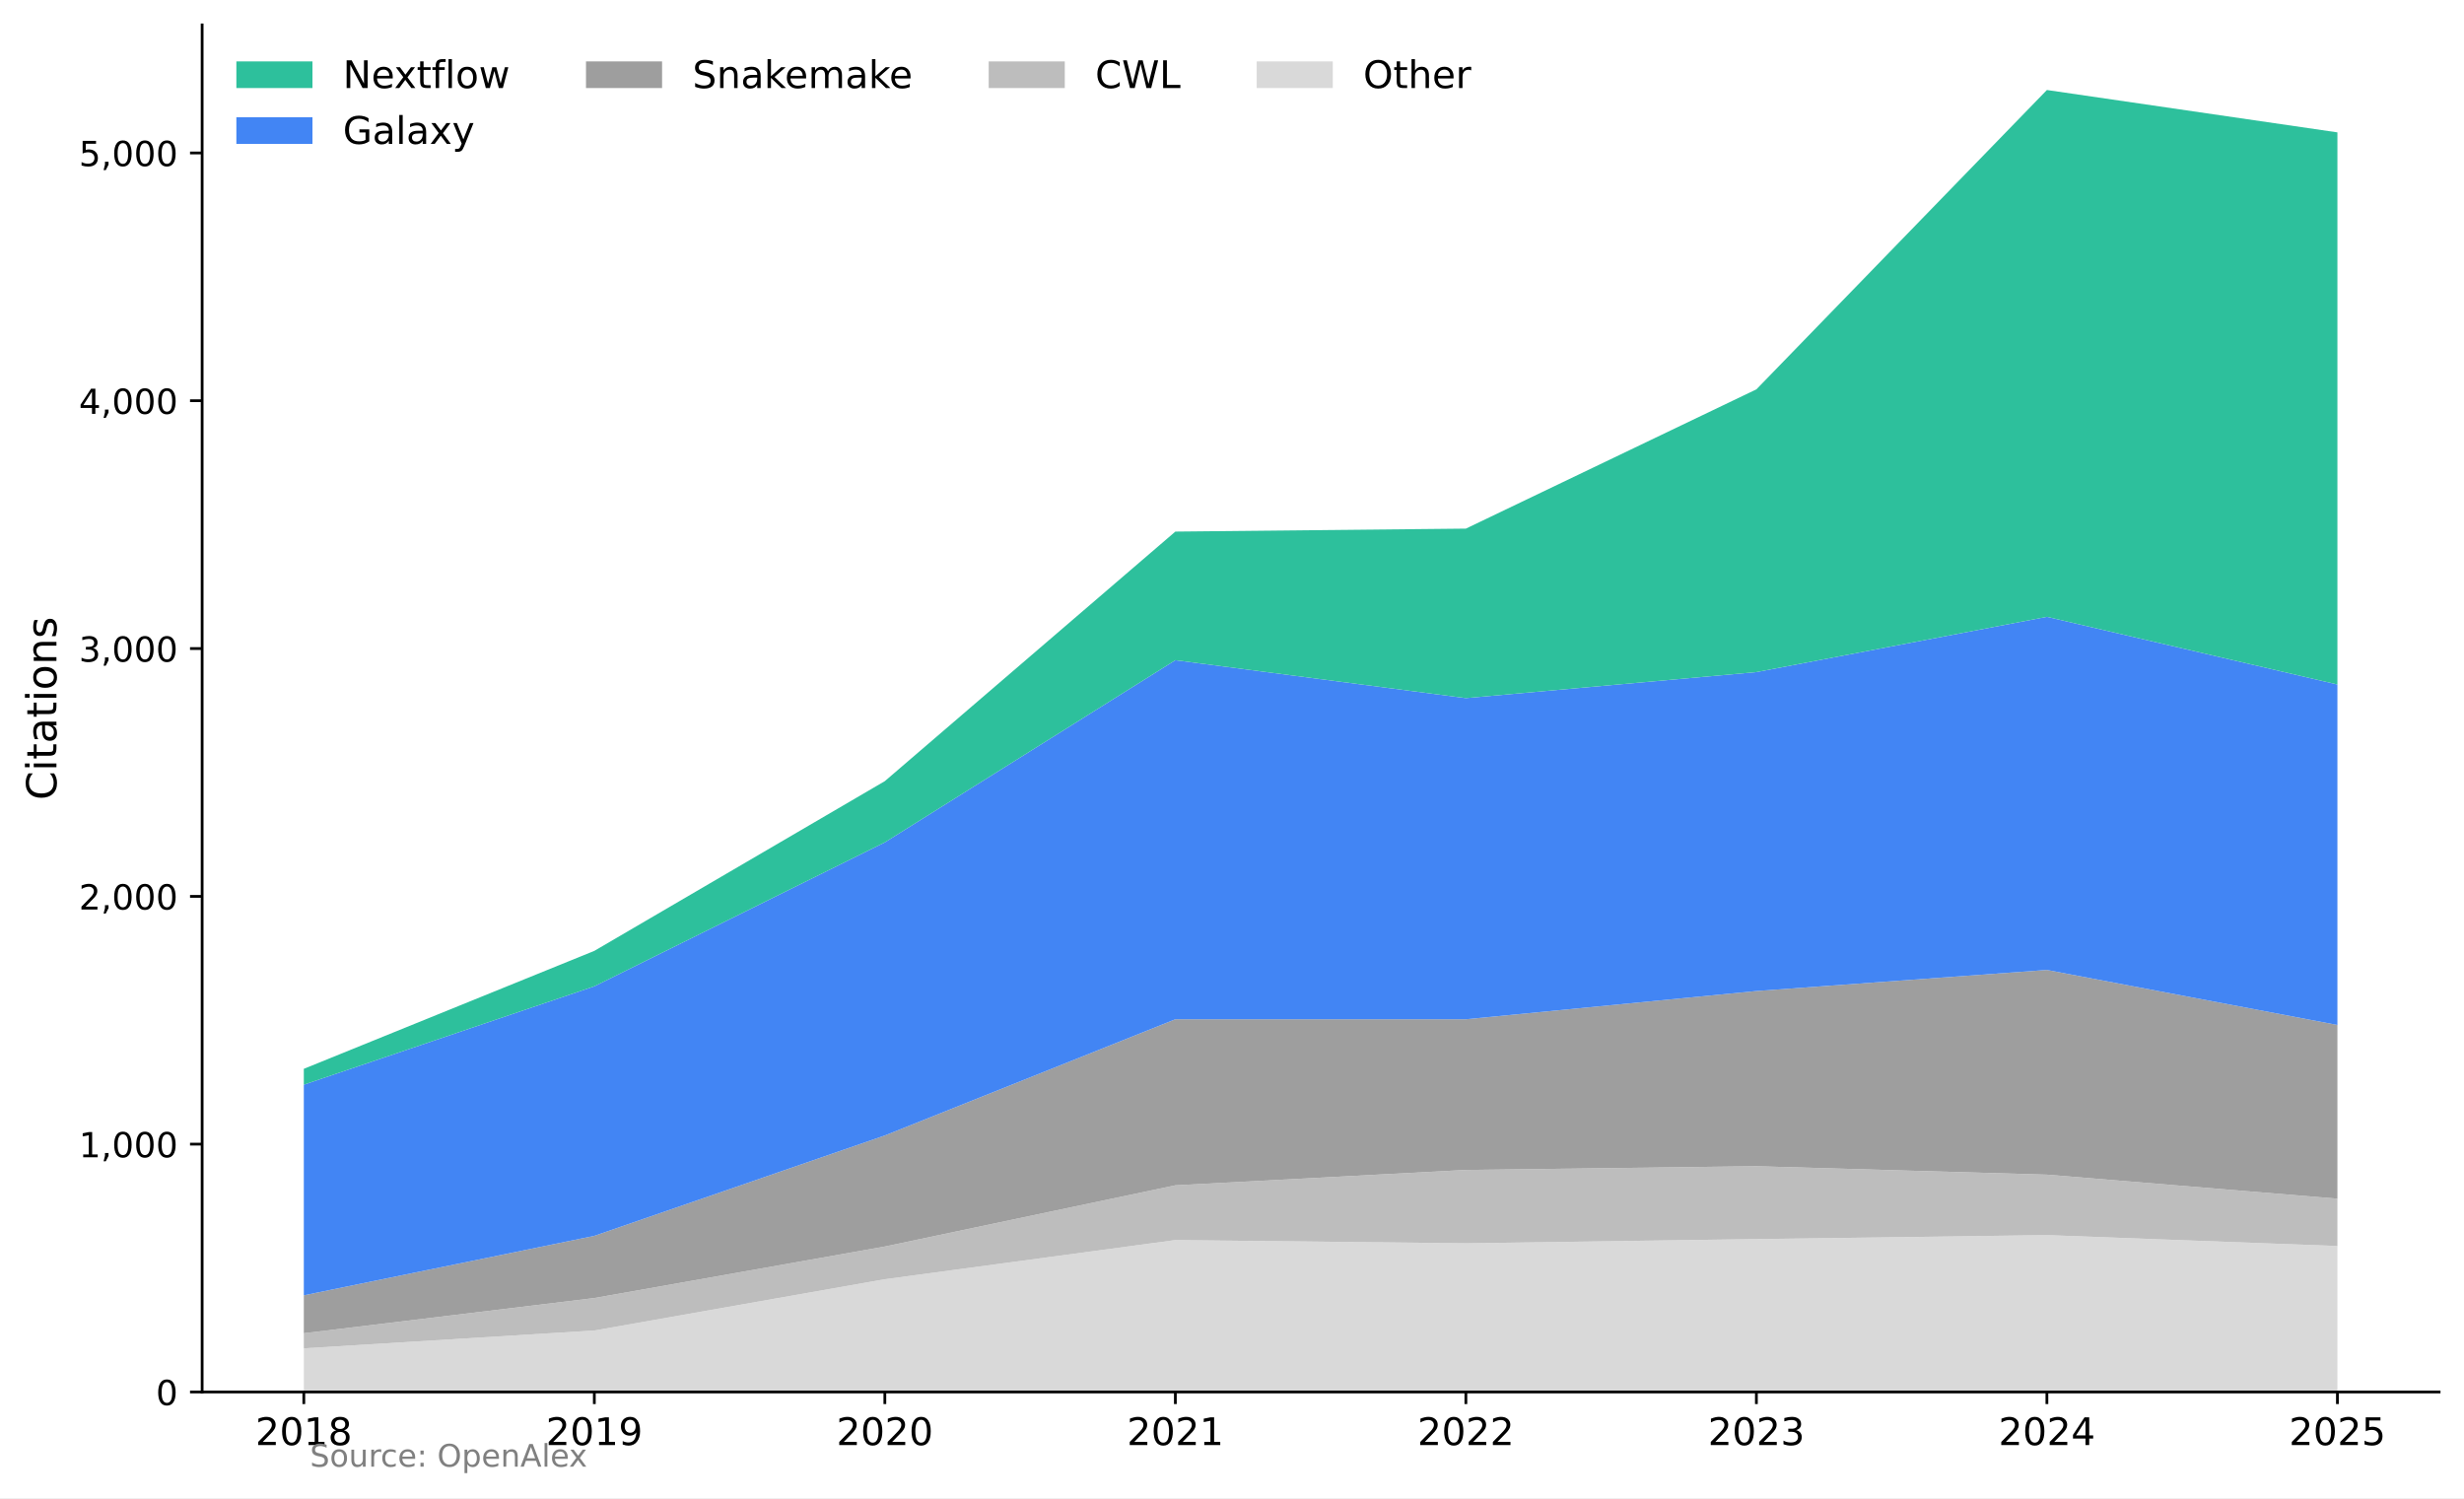
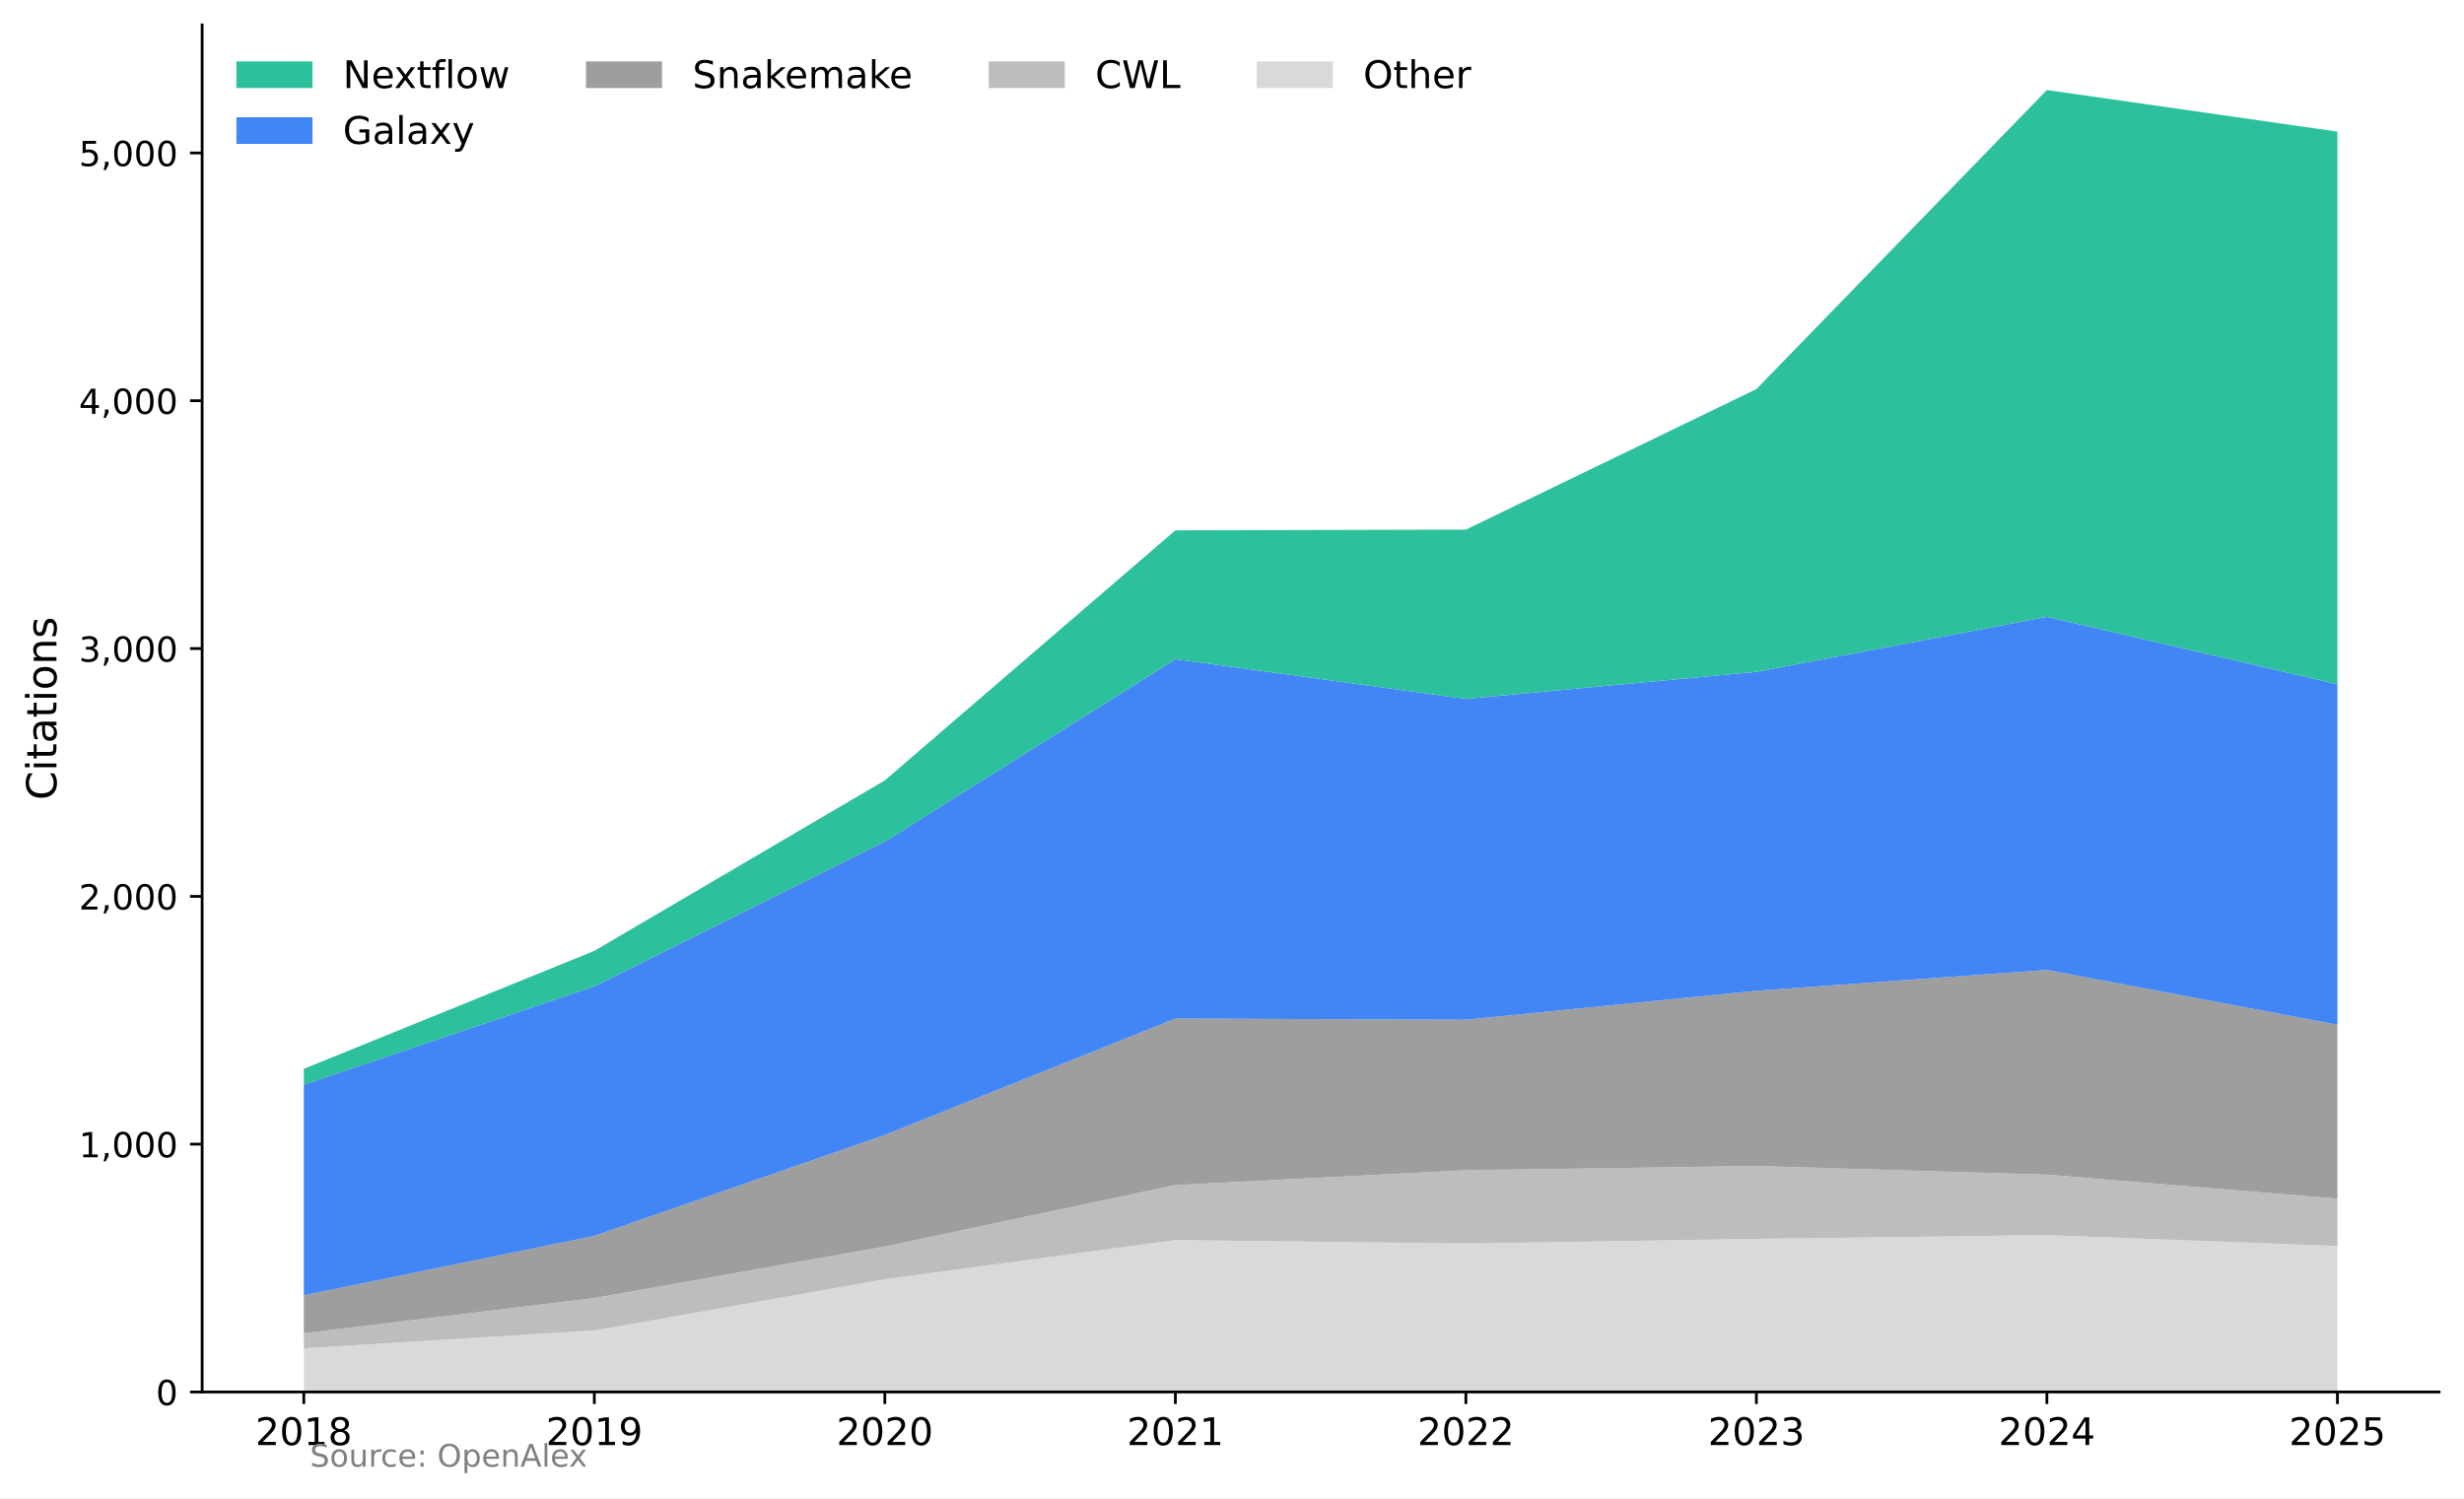
<svg xmlns="http://www.w3.org/2000/svg" xmlns:xlink="http://www.w3.org/1999/xlink" width="712.407pt" height="433.152pt" viewBox="0 0 712.407 433.152" version="1.1">
  <defs>
    <style type="text/css">*{stroke-linejoin: round; stroke-linecap: butt}</style>
  </defs>
  <g id="figure_1">
    <g id="patch_1">
      <path d="M 0 433.152  L 712.407 433.152  L 712.407 0  L 0 0  z " style="fill: #ffffff" />
    </g>
    <g id="axes_1">
      <g id="patch_2">
        <path d="M 58.442 402.48  L 705.207 402.48  L 705.207 7.2  L 58.442 7.2  z " style="fill: #ffffff" />
      </g>
      <g id="FillBetweenPolyCollection_1">
-         <path d="M 87.84 389.869  L 87.84 402.48  L 171.836 402.48  L 255.831 402.48  L 339.827 402.48  L 423.822 402.48  L 507.818 402.48  L 591.813 402.48  L 675.808 402.48  L 675.808 360.277  L 675.808 360.277  L 591.813 357.125  L 507.818 358.271  L 423.822 359.489  L 339.827 358.558  L 255.831 369.879  L 171.836 384.71  L 87.84 389.869  z " clip-path="url(#p713ed027a8)" style="fill: #d9d9d9" />
+         <path d="M 87.84 389.869  L 87.84 402.48  L 171.836 402.48  L 255.831 402.48  L 339.827 402.48  L 423.822 402.48  L 507.818 402.48  L 591.813 402.48  L 675.808 402.48  L 675.808 360.277  L 675.808 360.277  L 591.813 357.125  L 507.818 358.199  L 423.822 359.561  L 339.827 358.558  L 255.831 369.879  L 171.836 384.71  L 87.84 389.869  z " clip-path="url(#pf6cb7e1c89)" style="fill: #d9d9d9" />
      </g>
      <g id="FillBetweenPolyCollection_2">
-         <path d="M 87.84 385.499  L 87.84 389.869  L 171.836 384.71  L 255.831 369.879  L 339.827 358.558  L 423.822 359.489  L 507.818 358.271  L 591.813 357.125  L 675.808 360.277  L 675.808 346.592  L 675.808 346.592  L 591.813 339.642  L 507.818 337.205  L 423.822 338.28  L 339.827 342.723  L 255.831 360.421  L 171.836 375.324  L 87.84 385.499  z " clip-path="url(#p713ed027a8)" style="fill: #bdbdbd" />
+         <path d="M 87.84 385.499  L 87.84 389.869  L 171.836 384.71  L 255.831 369.879  L 339.827 358.558  L 423.822 359.561  L 507.818 358.199  L 591.813 357.125  L 675.808 360.277  L 675.808 346.592  L 675.808 346.592  L 591.813 339.642  L 507.818 337.134  L 423.822 338.352  L 339.827 342.651  L 255.831 360.421  L 171.836 375.324  L 87.84 385.499  z " clip-path="url(#pf6cb7e1c89)" style="fill: #bdbdbd" />
      </g>
      <g id="FillBetweenPolyCollection_3">
-         <path d="M 87.84 374.536  L 87.84 385.499  L 171.836 375.324  L 255.831 360.421  L 339.827 342.723  L 423.822 338.28  L 507.818 337.205  L 591.813 339.642  L 675.808 346.592  L 675.808 296.364  L 675.808 296.364  L 591.813 280.457  L 507.818 286.548  L 423.822 294.716  L 339.827 294.716  L 255.831 328.321  L 171.836 357.34  L 87.84 374.536  z " clip-path="url(#p713ed027a8)" style="fill: #9e9e9e" />
+         <path d="M 87.84 374.536  L 87.84 385.499  L 171.836 375.324  L 255.831 360.421  L 339.827 342.651  L 423.822 338.352  L 507.818 337.134  L 591.813 339.642  L 675.808 346.592  L 675.808 296.292  L 675.808 296.292  L 591.813 280.457  L 507.818 286.476  L 423.822 294.859  L 339.827 294.501  L 255.831 328.177  L 171.836 357.34  L 87.84 374.536  z " clip-path="url(#pf6cb7e1c89)" style="fill: #9e9e9e" />
      </g>
      <g id="FillBetweenPolyCollection_4">
-         <path d="M 87.84 313.632  L 87.84 374.536  L 171.836 357.34  L 255.831 328.321  L 339.827 294.716  L 423.822 294.716  L 507.818 286.548  L 591.813 280.457  L 675.808 296.364  L 675.808 197.915  L 675.808 197.915  L 591.813 178.354  L 507.818 194.332  L 423.822 201.856  L 339.827 190.893  L 255.831 243.557  L 171.836 285.186  L 87.84 313.632  z " clip-path="url(#p713ed027a8)" style="fill: #4285f4" />
+         <path d="M 87.84 313.632  L 87.84 374.536  L 171.836 357.34  L 255.831 328.177  L 339.827 294.501  L 423.822 294.859  L 507.818 286.476  L 591.813 280.457  L 675.808 296.292  L 675.808 197.843  L 675.808 197.843  L 591.813 178.354  L 507.818 194.261  L 423.822 202.071  L 339.827 190.606  L 255.831 243.342  L 171.836 285.186  L 87.84 313.632  z " clip-path="url(#pf6cb7e1c89)" style="fill: #4285f4" />
      </g>
      <g id="FillBetweenPolyCollection_5">
-         <path d="M 87.84 309.046  L 87.84 313.632  L 171.836 285.186  L 255.831 243.557  L 339.827 190.893  L 423.822 201.856  L 507.818 194.332  L 591.813 178.354  L 675.808 197.915  L 675.808 38.275  L 675.808 38.275  L 591.813 26.023  L 507.818 112.578  L 423.822 152.846  L 339.827 153.706  L 255.831 225.859  L 171.836 274.94  L 87.84 309.046  z " clip-path="url(#p713ed027a8)" style="fill: #2dc09c" />
+         <path d="M 87.84 309.046  L 87.84 313.632  L 171.836 285.186  L 255.831 243.342  L 339.827 190.606  L 423.822 202.071  L 507.818 194.261  L 591.813 178.354  L 675.808 197.843  L 675.808 38.06  L 675.808 38.06  L 591.813 26.023  L 507.818 112.506  L 423.822 153.133  L 339.827 153.348  L 255.831 225.644  L 171.836 274.94  L 87.84 309.046  z " clip-path="url(#pf6cb7e1c89)" style="fill: #2dc09c" />
      </g>
      <g id="matplotlib.axis_1">
        <g id="xtick_1">
          <g id="line2d_1">
            <defs>
-               <path id="m7d68b6896a" d="M 0 0  L 0 3.5  " style="stroke: #000000; stroke-width: 0.8" />
-             </defs>
-             <g>
-               <use xlink:href="#m7d68b6896a" x="87.84" y="402.48" style="stroke: #000000; stroke-width: 0.8" />
+               <path id="m7edf1e510a" d="M 0 0  L 0 3.5  " style="stroke: #000000; stroke-width: 0.8" />
+             </defs>
+             <g>
+               <use xlink:href="#m7edf1e510a" x="87.84" y="402.48" style="stroke: #000000; stroke-width: 0.8" />
            </g>
          </g>
          <g id="text_1">
            <g transform="translate(73.84278 417.8383) scale(0.11 -0.11)">
              <defs>
                <path id="DejaVuSans-32" d="M 1228 531  L 3431 531  L 3431 0  L 469 0  L 469 531  Q 828 903 1448 1529  Q 2069 2156 2228 2338  Q 2531 2678 2651 2914  Q 2772 3150 2772 3378  Q 2772 3750 2511 3984  Q 2250 4219 1831 4219  Q 1534 4219 1204 4116  Q 875 4013 500 3803  L 500 4441  Q 881 4594 1212 4672  Q 1544 4750 1819 4750  Q 2544 4750 2975 4387  Q 3406 4025 3406 3419  Q 3406 3131 3298 2873  Q 3191 2616 2906 2266  Q 2828 2175 2409 1742  Q 1991 1309 1228 531  z " transform="scale(0.015625)" />
                <path id="DejaVuSans-30" d="M 2034 4250  Q 1547 4250 1301 3770  Q 1056 3291 1056 2328  Q 1056 1369 1301 889  Q 1547 409 2034 409  Q 2525 409 2770 889  Q 3016 1369 3016 2328  Q 3016 3291 2770 3770  Q 2525 4250 2034 4250  z M 2034 4750  Q 2819 4750 3233 4129  Q 3647 3509 3647 2328  Q 3647 1150 3233 529  Q 2819 -91 2034 -91  Q 1250 -91 836 529  Q 422 1150 422 2328  Q 422 3509 836 4129  Q 1250 4750 2034 4750  z " transform="scale(0.015625)" />
                <path id="DejaVuSans-31" d="M 794 531  L 1825 531  L 1825 4091  L 703 3866  L 703 4441  L 1819 4666  L 2450 4666  L 2450 531  L 3481 531  L 3481 0  L 794 0  L 794 531  z " transform="scale(0.015625)" />
                <path id="DejaVuSans-38" d="M 2034 2216  Q 1584 2216 1326 1975  Q 1069 1734 1069 1313  Q 1069 891 1326 650  Q 1584 409 2034 409  Q 2484 409 2743 651  Q 3003 894 3003 1313  Q 3003 1734 2745 1975  Q 2488 2216 2034 2216  z M 1403 2484  Q 997 2584 770 2862  Q 544 3141 544 3541  Q 544 4100 942 4425  Q 1341 4750 2034 4750  Q 2731 4750 3128 4425  Q 3525 4100 3525 3541  Q 3525 3141 3298 2862  Q 3072 2584 2669 2484  Q 3125 2378 3379 2068  Q 3634 1759 3634 1313  Q 3634 634 3220 271  Q 2806 -91 2034 -91  Q 1263 -91 848 271  Q 434 634 434 1313  Q 434 1759 690 2068  Q 947 2378 1403 2484  z M 1172 3481  Q 1172 3119 1398 2916  Q 1625 2713 2034 2713  Q 2441 2713 2670 2916  Q 2900 3119 2900 3481  Q 2900 3844 2670 4047  Q 2441 4250 2034 4250  Q 1625 4250 1398 4047  Q 1172 3844 1172 3481  z " transform="scale(0.015625)" />
              </defs>
              <use xlink:href="#DejaVuSans-32" />
              <use xlink:href="#DejaVuSans-30" transform="translate(63.62305 0)" />
              <use xlink:href="#DejaVuSans-31" transform="translate(127.2461 0)" />
              <use xlink:href="#DejaVuSans-38" transform="translate(190.8691 0)" />
            </g>
          </g>
        </g>
        <g id="xtick_2">
          <g id="line2d_2">
            <g>
-               <use xlink:href="#m7d68b6896a" x="171.836" y="402.48" style="stroke: #000000; stroke-width: 0.8" />
+               <use xlink:href="#m7edf1e510a" x="171.836" y="402.48" style="stroke: #000000; stroke-width: 0.8" />
            </g>
          </g>
          <g id="text_2">
            <g transform="translate(157.8382 417.8383) scale(0.11 -0.11)">
              <defs>
                <path id="DejaVuSans-39" d="M 703 97  L 703 672  Q 941 559 1184 500  Q 1428 441 1663 441  Q 2288 441 2617 861  Q 2947 1281 2994 2138  Q 2813 1869 2534 1725  Q 2256 1581 1919 1581  Q 1219 1581 811 2004  Q 403 2428 403 3163  Q 403 3881 828 4315  Q 1253 4750 1959 4750  Q 2769 4750 3195 4129  Q 3622 3509 3622 2328  Q 3622 1225 3098 567  Q 2575 -91 1691 -91  Q 1453 -91 1209 -44  Q 966 3 703 97  z M 1959 2075  Q 2384 2075 2632 2365  Q 2881 2656 2881 3163  Q 2881 3666 2632 3958  Q 2384 4250 1959 4250  Q 1534 4250 1286 3958  Q 1038 3666 1038 3163  Q 1038 2656 1286 2365  Q 1534 2075 1959 2075  z " transform="scale(0.015625)" />
              </defs>
              <use xlink:href="#DejaVuSans-32" />
              <use xlink:href="#DejaVuSans-30" transform="translate(63.62305 0)" />
              <use xlink:href="#DejaVuSans-31" transform="translate(127.2461 0)" />
              <use xlink:href="#DejaVuSans-39" transform="translate(190.8691 0)" />
            </g>
          </g>
        </g>
        <g id="xtick_3">
          <g id="line2d_3">
            <g>
-               <use xlink:href="#m7d68b6896a" x="255.831" y="402.48" style="stroke: #000000; stroke-width: 0.8" />
+               <use xlink:href="#m7edf1e510a" x="255.831" y="402.48" style="stroke: #000000; stroke-width: 0.8" />
            </g>
          </g>
          <g id="text_3">
            <g transform="translate(241.8337 417.8383) scale(0.11 -0.11)">
              <use xlink:href="#DejaVuSans-32" />
              <use xlink:href="#DejaVuSans-30" transform="translate(63.62305 0)" />
              <use xlink:href="#DejaVuSans-32" transform="translate(127.2461 0)" />
              <use xlink:href="#DejaVuSans-30" transform="translate(190.8691 0)" />
            </g>
          </g>
        </g>
        <g id="xtick_4">
          <g id="line2d_4">
            <g>
-               <use xlink:href="#m7d68b6896a" x="339.827" y="402.48" style="stroke: #000000; stroke-width: 0.8" />
+               <use xlink:href="#m7edf1e510a" x="339.827" y="402.48" style="stroke: #000000; stroke-width: 0.8" />
            </g>
          </g>
          <g id="text_4">
            <g transform="translate(325.8291 417.8383) scale(0.11 -0.11)">
              <use xlink:href="#DejaVuSans-32" />
              <use xlink:href="#DejaVuSans-30" transform="translate(63.62305 0)" />
              <use xlink:href="#DejaVuSans-32" transform="translate(127.2461 0)" />
              <use xlink:href="#DejaVuSans-31" transform="translate(190.8691 0)" />
            </g>
          </g>
        </g>
        <g id="xtick_5">
          <g id="line2d_5">
            <g>
-               <use xlink:href="#m7d68b6896a" x="423.822" y="402.48" style="stroke: #000000; stroke-width: 0.8" />
+               <use xlink:href="#m7edf1e510a" x="423.822" y="402.48" style="stroke: #000000; stroke-width: 0.8" />
            </g>
          </g>
          <g id="text_5">
            <g transform="translate(409.8246 417.8383) scale(0.11 -0.11)">
              <use xlink:href="#DejaVuSans-32" />
              <use xlink:href="#DejaVuSans-30" transform="translate(63.62305 0)" />
              <use xlink:href="#DejaVuSans-32" transform="translate(127.2461 0)" />
              <use xlink:href="#DejaVuSans-32" transform="translate(190.8691 0)" />
            </g>
          </g>
        </g>
        <g id="xtick_6">
          <g id="line2d_6">
            <g>
-               <use xlink:href="#m7d68b6896a" x="507.818" y="402.48" style="stroke: #000000; stroke-width: 0.8" />
+               <use xlink:href="#m7edf1e510a" x="507.818" y="402.48" style="stroke: #000000; stroke-width: 0.8" />
            </g>
          </g>
          <g id="text_6">
            <g transform="translate(493.8201 417.8383) scale(0.11 -0.11)">
              <defs>
                <path id="DejaVuSans-33" d="M 2597 2516  Q 3050 2419 3304 2112  Q 3559 1806 3559 1356  Q 3559 666 3084 287  Q 2609 -91 1734 -91  Q 1441 -91 1130 -33  Q 819 25 488 141  L 488 750  Q 750 597 1062 519  Q 1375 441 1716 441  Q 2309 441 2620 675  Q 2931 909 2931 1356  Q 2931 1769 2642 2001  Q 2353 2234 1838 2234  L 1294 2234  L 1294 2753  L 1863 2753  Q 2328 2753 2575 2939  Q 2822 3125 2822 3475  Q 2822 3834 2567 4026  Q 2313 4219 1838 4219  Q 1578 4219 1281 4162  Q 984 4106 628 3988  L 628 4550  Q 988 4650 1302 4700  Q 1616 4750 1894 4750  Q 2613 4750 3031 4423  Q 3450 4097 3450 3541  Q 3450 3153 3228 2886  Q 3006 2619 2597 2516  z " transform="scale(0.015625)" />
              </defs>
              <use xlink:href="#DejaVuSans-32" />
              <use xlink:href="#DejaVuSans-30" transform="translate(63.62305 0)" />
              <use xlink:href="#DejaVuSans-32" transform="translate(127.2461 0)" />
              <use xlink:href="#DejaVuSans-33" transform="translate(190.8691 0)" />
            </g>
          </g>
        </g>
        <g id="xtick_7">
          <g id="line2d_7">
            <g>
-               <use xlink:href="#m7d68b6896a" x="591.813" y="402.48" style="stroke: #000000; stroke-width: 0.8" />
+               <use xlink:href="#m7edf1e510a" x="591.813" y="402.48" style="stroke: #000000; stroke-width: 0.8" />
            </g>
          </g>
          <g id="text_7">
            <g transform="translate(577.8155 417.8383) scale(0.11 -0.11)">
              <defs>
                <path id="DejaVuSans-34" d="M 2419 4116  L 825 1625  L 2419 1625  L 2419 4116  z M 2253 4666  L 3047 4666  L 3047 1625  L 3713 1625  L 3713 1100  L 3047 1100  L 3047 0  L 2419 0  L 2419 1100  L 313 1100  L 313 1709  L 2253 4666  z " transform="scale(0.015625)" />
              </defs>
              <use xlink:href="#DejaVuSans-32" />
              <use xlink:href="#DejaVuSans-30" transform="translate(63.62305 0)" />
              <use xlink:href="#DejaVuSans-32" transform="translate(127.2461 0)" />
              <use xlink:href="#DejaVuSans-34" transform="translate(190.8691 0)" />
            </g>
          </g>
        </g>
        <g id="xtick_8">
          <g id="line2d_8">
            <g>
-               <use xlink:href="#m7d68b6896a" x="675.808" y="402.48" style="stroke: #000000; stroke-width: 0.8" />
+               <use xlink:href="#m7edf1e510a" x="675.808" y="402.48" style="stroke: #000000; stroke-width: 0.8" />
            </g>
          </g>
          <g id="text_8">
            <g transform="translate(661.811 417.8383) scale(0.11 -0.11)">
              <defs>
                <path id="DejaVuSans-35" d="M 691 4666  L 3169 4666  L 3169 4134  L 1269 4134  L 1269 2991  Q 1406 3038 1543 3061  Q 1681 3084 1819 3084  Q 2600 3084 3056 2656  Q 3513 2228 3513 1497  Q 3513 744 3044 326  Q 2575 -91 1722 -91  Q 1428 -91 1123 -41  Q 819 9 494 109  L 494 744  Q 775 591 1075 516  Q 1375 441 1709 441  Q 2250 441 2565 725  Q 2881 1009 2881 1497  Q 2881 1984 2565 2268  Q 2250 2553 1709 2553  Q 1456 2553 1204 2497  Q 953 2441 691 2322  L 691 4666  z " transform="scale(0.015625)" />
              </defs>
              <use xlink:href="#DejaVuSans-32" />
              <use xlink:href="#DejaVuSans-30" transform="translate(63.62305 0)" />
              <use xlink:href="#DejaVuSans-32" transform="translate(127.2461 0)" />
              <use xlink:href="#DejaVuSans-35" transform="translate(190.8691 0)" />
            </g>
          </g>
        </g>
      </g>
      <g id="matplotlib.axis_2">
        <g id="ytick_1">
          <g id="line2d_9">
            <defs>
-               <path id="mc9bb5c28e0" d="M 0 0  L -3.5 0  " style="stroke: #000000; stroke-width: 0.8" />
-             </defs>
-             <g>
-               <use xlink:href="#mc9bb5c28e0" x="58.442" y="402.48" style="stroke: #000000; stroke-width: 0.8" />
+               <path id="mb5a56bf0f0" d="M 0 0  L -3.5 0  " style="stroke: #000000; stroke-width: 0.8" />
+             </defs>
+             <g>
+               <use xlink:href="#mb5a56bf0f0" x="58.442" y="402.48" style="stroke: #000000; stroke-width: 0.8" />
            </g>
          </g>
          <g id="text_9">
            <g transform="translate(45.07937 406.2792) scale(0.1 -0.1)">
              <use xlink:href="#DejaVuSans-30" />
            </g>
          </g>
        </g>
        <g id="ytick_2">
          <g id="line2d_10">
            <g>
-               <use xlink:href="#mc9bb5c28e0" x="58.442" y="330.828" style="stroke: #000000; stroke-width: 0.8" />
+               <use xlink:href="#mb5a56bf0f0" x="58.442" y="330.828" style="stroke: #000000; stroke-width: 0.8" />
            </g>
          </g>
          <g id="text_10">
            <g transform="translate(22.81375 334.6277) scale(0.1 -0.1)">
              <defs>
                <path id="DejaVuSans-2c" d="M 750 794  L 1409 794  L 1409 256  L 897 -744  L 494 -744  L 750 256  L 750 794  z " transform="scale(0.015625)" />
              </defs>
              <use xlink:href="#DejaVuSans-31" />
              <use xlink:href="#DejaVuSans-2c" transform="translate(63.62305 0)" />
              <use xlink:href="#DejaVuSans-30" transform="translate(95.41016 0)" />
              <use xlink:href="#DejaVuSans-30" transform="translate(159.0332 0)" />
              <use xlink:href="#DejaVuSans-30" transform="translate(222.6562 0)" />
            </g>
          </g>
        </g>
        <g id="ytick_3">
          <g id="line2d_11">
            <g>
-               <use xlink:href="#mc9bb5c28e0" x="58.442" y="259.177" style="stroke: #000000; stroke-width: 0.8" />
+               <use xlink:href="#mb5a56bf0f0" x="58.442" y="259.177" style="stroke: #000000; stroke-width: 0.8" />
            </g>
          </g>
          <g id="text_11">
            <g transform="translate(22.81375 262.9762) scale(0.1 -0.1)">
              <use xlink:href="#DejaVuSans-32" />
              <use xlink:href="#DejaVuSans-2c" transform="translate(63.62305 0)" />
              <use xlink:href="#DejaVuSans-30" transform="translate(95.41016 0)" />
              <use xlink:href="#DejaVuSans-30" transform="translate(159.0332 0)" />
              <use xlink:href="#DejaVuSans-30" transform="translate(222.6562 0)" />
            </g>
          </g>
        </g>
        <g id="ytick_4">
          <g id="line2d_12">
            <g>
-               <use xlink:href="#mc9bb5c28e0" x="58.442" y="187.525" style="stroke: #000000; stroke-width: 0.8" />
+               <use xlink:href="#mb5a56bf0f0" x="58.442" y="187.525" style="stroke: #000000; stroke-width: 0.8" />
            </g>
          </g>
          <g id="text_12">
            <g transform="translate(22.81375 191.3246) scale(0.1 -0.1)">
              <use xlink:href="#DejaVuSans-33" />
              <use xlink:href="#DejaVuSans-2c" transform="translate(63.62305 0)" />
              <use xlink:href="#DejaVuSans-30" transform="translate(95.41016 0)" />
              <use xlink:href="#DejaVuSans-30" transform="translate(159.0332 0)" />
              <use xlink:href="#DejaVuSans-30" transform="translate(222.6562 0)" />
            </g>
          </g>
        </g>
        <g id="ytick_5">
          <g id="line2d_13">
            <g>
-               <use xlink:href="#mc9bb5c28e0" x="58.442" y="115.874" style="stroke: #000000; stroke-width: 0.8" />
+               <use xlink:href="#mb5a56bf0f0" x="58.442" y="115.874" style="stroke: #000000; stroke-width: 0.8" />
            </g>
          </g>
          <g id="text_13">
            <g transform="translate(22.81375 119.6731) scale(0.1 -0.1)">
              <use xlink:href="#DejaVuSans-34" />
              <use xlink:href="#DejaVuSans-2c" transform="translate(63.62305 0)" />
              <use xlink:href="#DejaVuSans-30" transform="translate(95.41016 0)" />
              <use xlink:href="#DejaVuSans-30" transform="translate(159.0332 0)" />
              <use xlink:href="#DejaVuSans-30" transform="translate(222.6562 0)" />
            </g>
          </g>
        </g>
        <g id="ytick_6">
          <g id="line2d_14">
            <g>
-               <use xlink:href="#mc9bb5c28e0" x="58.442" y="44.222" style="stroke: #000000; stroke-width: 0.8" />
+               <use xlink:href="#mb5a56bf0f0" x="58.442" y="44.222" style="stroke: #000000; stroke-width: 0.8" />
            </g>
          </g>
          <g id="text_14">
            <g transform="translate(22.81375 48.02157) scale(0.1 -0.1)">
              <use xlink:href="#DejaVuSans-35" />
              <use xlink:href="#DejaVuSans-2c" transform="translate(63.62305 0)" />
              <use xlink:href="#DejaVuSans-30" transform="translate(95.41016 0)" />
              <use xlink:href="#DejaVuSans-30" transform="translate(159.0332 0)" />
              <use xlink:href="#DejaVuSans-30" transform="translate(222.6562 0)" />
            </g>
          </g>
        </g>
        <g id="text_15">
          <g transform="translate(16.31812 231.3441) rotate(-90) scale(0.12 -0.12)">
            <defs>
              <path id="DejaVuSans-43" d="M 4122 4306  L 4122 3641  Q 3803 3938 3442 4084  Q 3081 4231 2675 4231  Q 1875 4231 1450 3742  Q 1025 3253 1025 2328  Q 1025 1406 1450 917  Q 1875 428 2675 428  Q 3081 428 3442 575  Q 3803 722 4122 1019  L 4122 359  Q 3791 134 3420 21  Q 3050 -91 2638 -91  Q 1578 -91 968 557  Q 359 1206 359 2328  Q 359 3453 968 4101  Q 1578 4750 2638 4750  Q 3056 4750 3426 4639  Q 3797 4528 4122 4306  z " transform="scale(0.015625)" />
              <path id="DejaVuSans-69" d="M 603 3500  L 1178 3500  L 1178 0  L 603 0  L 603 3500  z M 603 4863  L 1178 4863  L 1178 4134  L 603 4134  L 603 4863  z " transform="scale(0.015625)" />
              <path id="DejaVuSans-74" d="M 1172 4494  L 1172 3500  L 2356 3500  L 2356 3053  L 1172 3053  L 1172 1153  Q 1172 725 1289 603  Q 1406 481 1766 481  L 2356 481  L 2356 0  L 1766 0  Q 1100 0 847 248  Q 594 497 594 1153  L 594 3053  L 172 3053  L 172 3500  L 594 3500  L 594 4494  L 1172 4494  z " transform="scale(0.015625)" />
              <path id="DejaVuSans-61" d="M 2194 1759  Q 1497 1759 1228 1600  Q 959 1441 959 1056  Q 959 750 1161 570  Q 1363 391 1709 391  Q 2188 391 2477 730  Q 2766 1069 2766 1631  L 2766 1759  L 2194 1759  z M 3341 1997  L 3341 0  L 2766 0  L 2766 531  Q 2569 213 2275 61  Q 1981 -91 1556 -91  Q 1019 -91 701 211  Q 384 513 384 1019  Q 384 1609 779 1909  Q 1175 2209 1959 2209  L 2766 2209  L 2766 2266  Q 2766 2663 2505 2880  Q 2244 3097 1772 3097  Q 1472 3097 1187 3025  Q 903 2953 641 2809  L 641 3341  Q 956 3463 1253 3523  Q 1550 3584 1831 3584  Q 2591 3584 2966 3190  Q 3341 2797 3341 1997  z " transform="scale(0.015625)" />
              <path id="DejaVuSans-6f" d="M 1959 3097  Q 1497 3097 1228 2736  Q 959 2375 959 1747  Q 959 1119 1226 758  Q 1494 397 1959 397  Q 2419 397 2687 759  Q 2956 1122 2956 1747  Q 2956 2369 2687 2733  Q 2419 3097 1959 3097  z M 1959 3584  Q 2709 3584 3137 3096  Q 3566 2609 3566 1747  Q 3566 888 3137 398  Q 2709 -91 1959 -91  Q 1206 -91 779 398  Q 353 888 353 1747  Q 353 2609 779 3096  Q 1206 3584 1959 3584  z " transform="scale(0.015625)" />
              <path id="DejaVuSans-6e" d="M 3513 2113  L 3513 0  L 2938 0  L 2938 2094  Q 2938 2591 2744 2837  Q 2550 3084 2163 3084  Q 1697 3084 1428 2787  Q 1159 2491 1159 1978  L 1159 0  L 581 0  L 581 3500  L 1159 3500  L 1159 2956  Q 1366 3272 1645 3428  Q 1925 3584 2291 3584  Q 2894 3584 3203 3211  Q 3513 2838 3513 2113  z " transform="scale(0.015625)" />
              <path id="DejaVuSans-73" d="M 2834 3397  L 2834 2853  Q 2591 2978 2328 3040  Q 2066 3103 1784 3103  Q 1356 3103 1142 2972  Q 928 2841 928 2578  Q 928 2378 1081 2264  Q 1234 2150 1697 2047  L 1894 2003  Q 2506 1872 2764 1633  Q 3022 1394 3022 966  Q 3022 478 2636 193  Q 2250 -91 1575 -91  Q 1294 -91 989 -36  Q 684 19 347 128  L 347 722  Q 666 556 975 473  Q 1284 391 1588 391  Q 1994 391 2212 530  Q 2431 669 2431 922  Q 2431 1156 2273 1281  Q 2116 1406 1581 1522  L 1381 1569  Q 847 1681 609 1914  Q 372 2147 372 2553  Q 372 3047 722 3315  Q 1072 3584 1716 3584  Q 2034 3584 2315 3537  Q 2597 3491 2834 3397  z " transform="scale(0.015625)" />
            </defs>
            <use xlink:href="#DejaVuSans-43" />
            <use xlink:href="#DejaVuSans-69" transform="translate(69.82422 0)" />
            <use xlink:href="#DejaVuSans-74" transform="translate(97.60742 0)" />
            <use xlink:href="#DejaVuSans-61" transform="translate(136.8164 0)" />
            <use xlink:href="#DejaVuSans-74" transform="translate(198.0957 0)" />
            <use xlink:href="#DejaVuSans-69" transform="translate(237.3047 0)" />
            <use xlink:href="#DejaVuSans-6f" transform="translate(265.0879 0)" />
            <use xlink:href="#DejaVuSans-6e" transform="translate(326.2695 0)" />
            <use xlink:href="#DejaVuSans-73" transform="translate(389.6484 0)" />
          </g>
        </g>
      </g>
      <g id="patch_3">
        <path d="M 58.442 402.48  L 58.442 7.2  " style="fill: none; stroke: #000000; stroke-width: 0.8; stroke-linejoin: miter; stroke-linecap: square" />
      </g>
      <g id="patch_4">
        <path d="M 58.442 402.48  L 705.207 402.48  " style="fill: none; stroke: #000000; stroke-width: 0.8; stroke-linejoin: miter; stroke-linecap: square" />
      </g>
      <g id="legend_1">
        <g id="patch_5">
          <path d="M 68.342 25.458  L 90.342 25.458  L 90.342 17.758  L 68.342 17.758  z " style="fill: #2dc09c" />
        </g>
        <g id="text_16">
          <g transform="translate(99.14187 25.45828) scale(0.11 -0.11)">
            <defs>
              <path id="DejaVuSans-4e" d="M 628 4666  L 1478 4666  L 3547 763  L 3547 4666  L 4159 4666  L 4159 0  L 3309 0  L 1241 3903  L 1241 0  L 628 0  L 628 4666  z " transform="scale(0.015625)" />
              <path id="DejaVuSans-65" d="M 3597 1894  L 3597 1613  L 953 1613  Q 991 1019 1311 708  Q 1631 397 2203 397  Q 2534 397 2845 478  Q 3156 559 3463 722  L 3463 178  Q 3153 47 2828 -22  Q 2503 -91 2169 -91  Q 1331 -91 842 396  Q 353 884 353 1716  Q 353 2575 817 3079  Q 1281 3584 2069 3584  Q 2775 3584 3186 3129  Q 3597 2675 3597 1894  z M 3022 2063  Q 3016 2534 2758 2815  Q 2500 3097 2075 3097  Q 1594 3097 1305 2825  Q 1016 2553 972 2059  L 3022 2063  z " transform="scale(0.015625)" />
              <path id="DejaVuSans-78" d="M 3513 3500  L 2247 1797  L 3578 0  L 2900 0  L 1881 1375  L 863 0  L 184 0  L 1544 1831  L 300 3500  L 978 3500  L 1906 2253  L 2834 3500  L 3513 3500  z " transform="scale(0.015625)" />
              <path id="DejaVuSans-66" d="M 2375 4863  L 2375 4384  L 1825 4384  Q 1516 4384 1395 4259  Q 1275 4134 1275 3809  L 1275 3500  L 2222 3500  L 2222 3053  L 1275 3053  L 1275 0  L 697 0  L 697 3053  L 147 3053  L 147 3500  L 697 3500  L 697 3744  Q 697 4328 969 4595  Q 1241 4863 1831 4863  L 2375 4863  z " transform="scale(0.015625)" />
              <path id="DejaVuSans-6c" d="M 603 4863  L 1178 4863  L 1178 0  L 603 0  L 603 4863  z " transform="scale(0.015625)" />
              <path id="DejaVuSans-77" d="M 269 3500  L 844 3500  L 1563 769  L 2278 3500  L 2956 3500  L 3675 769  L 4391 3500  L 4966 3500  L 4050 0  L 3372 0  L 2619 2869  L 1863 0  L 1184 0  L 269 3500  z " transform="scale(0.015625)" />
            </defs>
            <use xlink:href="#DejaVuSans-4e" />
            <use xlink:href="#DejaVuSans-65" transform="translate(74.80469 0)" />
            <use xlink:href="#DejaVuSans-78" transform="translate(134.5781 0)" />
            <use xlink:href="#DejaVuSans-74" transform="translate(193.7578 0)" />
            <use xlink:href="#DejaVuSans-66" transform="translate(232.9668 0)" />
            <use xlink:href="#DejaVuSans-6c" transform="translate(268.1719 0)" />
            <use xlink:href="#DejaVuSans-6f" transform="translate(295.9551 0)" />
            <use xlink:href="#DejaVuSans-77" transform="translate(357.1367 0)" />
          </g>
        </g>
        <g id="patch_6">
          <path d="M 68.342 41.604  L 90.342 41.604  L 90.342 33.904  L 68.342 33.904  z " style="fill: #4285f4" />
        </g>
        <g id="text_17">
          <g transform="translate(99.14187 41.60422) scale(0.11 -0.11)">
            <defs>
              <path id="DejaVuSans-47" d="M 3809 666  L 3809 1919  L 2778 1919  L 2778 2438  L 4434 2438  L 4434 434  Q 4069 175 3628 42  Q 3188 -91 2688 -91  Q 1594 -91 976 548  Q 359 1188 359 2328  Q 359 3472 976 4111  Q 1594 4750 2688 4750  Q 3144 4750 3555 4637  Q 3966 4525 4313 4306  L 4313 3634  Q 3963 3931 3569 4081  Q 3175 4231 2741 4231  Q 1884 4231 1454 3753  Q 1025 3275 1025 2328  Q 1025 1384 1454 906  Q 1884 428 2741 428  Q 3075 428 3337 486  Q 3600 544 3809 666  z " transform="scale(0.015625)" />
              <path id="DejaVuSans-79" d="M 2059 -325  Q 1816 -950 1584 -1140  Q 1353 -1331 966 -1331  L 506 -1331  L 506 -850  L 844 -850  Q 1081 -850 1212 -737  Q 1344 -625 1503 -206  L 1606 56  L 191 3500  L 800 3500  L 1894 763  L 2988 3500  L 3597 3500  L 2059 -325  z " transform="scale(0.015625)" />
            </defs>
            <use xlink:href="#DejaVuSans-47" />
            <use xlink:href="#DejaVuSans-61" transform="translate(77.49023 0)" />
            <use xlink:href="#DejaVuSans-6c" transform="translate(138.7695 0)" />
            <use xlink:href="#DejaVuSans-61" transform="translate(166.5527 0)" />
            <use xlink:href="#DejaVuSans-78" transform="translate(227.832 0)" />
            <use xlink:href="#DejaVuSans-79" transform="translate(287.0117 0)" />
          </g>
        </g>
        <g id="patch_7">
          <path d="M 169.425 25.458  L 191.425 25.458  L 191.425 17.758  L 169.425 17.758  z " style="fill: #9e9e9e" />
        </g>
        <g id="text_18">
          <g transform="translate(200.225 25.45828) scale(0.11 -0.11)">
            <defs>
              <path id="DejaVuSans-53" d="M 3425 4513  L 3425 3897  Q 3066 4069 2747 4153  Q 2428 4238 2131 4238  Q 1616 4238 1336 4038  Q 1056 3838 1056 3469  Q 1056 3159 1242 3001  Q 1428 2844 1947 2747  L 2328 2669  Q 3034 2534 3370 2195  Q 3706 1856 3706 1288  Q 3706 609 3251 259  Q 2797 -91 1919 -91  Q 1588 -91 1214 -16  Q 841 59 441 206  L 441 856  Q 825 641 1194 531  Q 1563 422 1919 422  Q 2459 422 2753 634  Q 3047 847 3047 1241  Q 3047 1584 2836 1778  Q 2625 1972 2144 2069  L 1759 2144  Q 1053 2284 737 2584  Q 422 2884 422 3419  Q 422 4038 858 4394  Q 1294 4750 2059 4750  Q 2388 4750 2728 4690  Q 3069 4631 3425 4513  z " transform="scale(0.015625)" />
              <path id="DejaVuSans-6b" d="M 581 4863  L 1159 4863  L 1159 1991  L 2875 3500  L 3609 3500  L 1753 1863  L 3688 0  L 2938 0  L 1159 1709  L 1159 0  L 581 0  L 581 4863  z " transform="scale(0.015625)" />
              <path id="DejaVuSans-6d" d="M 3328 2828  Q 3544 3216 3844 3400  Q 4144 3584 4550 3584  Q 5097 3584 5394 3201  Q 5691 2819 5691 2113  L 5691 0  L 5113 0  L 5113 2094  Q 5113 2597 4934 2840  Q 4756 3084 4391 3084  Q 3944 3084 3684 2787  Q 3425 2491 3425 1978  L 3425 0  L 2847 0  L 2847 2094  Q 2847 2600 2669 2842  Q 2491 3084 2119 3084  Q 1678 3084 1418 2786  Q 1159 2488 1159 1978  L 1159 0  L 581 0  L 581 3500  L 1159 3500  L 1159 2956  Q 1356 3278 1631 3431  Q 1906 3584 2284 3584  Q 2666 3584 2933 3390  Q 3200 3197 3328 2828  z " transform="scale(0.015625)" />
            </defs>
            <use xlink:href="#DejaVuSans-53" />
            <use xlink:href="#DejaVuSans-6e" transform="translate(63.47656 0)" />
            <use xlink:href="#DejaVuSans-61" transform="translate(126.8555 0)" />
            <use xlink:href="#DejaVuSans-6b" transform="translate(188.1348 0)" />
            <use xlink:href="#DejaVuSans-65" transform="translate(242.4199 0)" />
            <use xlink:href="#DejaVuSans-6d" transform="translate(303.9434 0)" />
            <use xlink:href="#DejaVuSans-61" transform="translate(401.3555 0)" />
            <use xlink:href="#DejaVuSans-6b" transform="translate(462.6348 0)" />
            <use xlink:href="#DejaVuSans-65" transform="translate(516.9199 0)" />
          </g>
        </g>
        <g id="patch_8">
          <path d="M 285.855 25.458  L 307.855 25.458  L 307.855 17.758  L 285.855 17.758  z " style="fill: #bdbdbd" />
        </g>
        <g id="text_19">
          <g transform="translate(316.6548 25.45828) scale(0.11 -0.11)">
            <defs>
              <path id="DejaVuSans-57" d="M 213 4666  L 850 4666  L 1831 722  L 2809 4666  L 3519 4666  L 4500 722  L 5478 4666  L 6119 4666  L 4947 0  L 4153 0  L 3169 4050  L 2175 0  L 1381 0  L 213 4666  z " transform="scale(0.015625)" />
              <path id="DejaVuSans-4c" d="M 628 4666  L 1259 4666  L 1259 531  L 3531 531  L 3531 0  L 628 0  L 628 4666  z " transform="scale(0.015625)" />
            </defs>
            <use xlink:href="#DejaVuSans-43" />
            <use xlink:href="#DejaVuSans-57" transform="translate(69.82422 0)" />
            <use xlink:href="#DejaVuSans-4c" transform="translate(168.7012 0)" />
          </g>
        </g>
        <g id="patch_9">
          <path d="M 363.341 25.458  L 385.341 25.458  L 385.341 17.758  L 363.341 17.758  z " style="fill: #d9d9d9" />
        </g>
        <g id="text_20">
          <g transform="translate(394.1413 25.45828) scale(0.11 -0.11)">
            <defs>
              <path id="DejaVuSans-4f" d="M 2522 4238  Q 1834 4238 1429 3725  Q 1025 3213 1025 2328  Q 1025 1447 1429 934  Q 1834 422 2522 422  Q 3209 422 3611 934  Q 4013 1447 4013 2328  Q 4013 3213 3611 3725  Q 3209 4238 2522 4238  z M 2522 4750  Q 3503 4750 4090 4092  Q 4678 3434 4678 2328  Q 4678 1225 4090 567  Q 3503 -91 2522 -91  Q 1538 -91 948 565  Q 359 1222 359 2328  Q 359 3434 948 4092  Q 1538 4750 2522 4750  z " transform="scale(0.015625)" />
              <path id="DejaVuSans-68" d="M 3513 2113  L 3513 0  L 2938 0  L 2938 2094  Q 2938 2591 2744 2837  Q 2550 3084 2163 3084  Q 1697 3084 1428 2787  Q 1159 2491 1159 1978  L 1159 0  L 581 0  L 581 4863  L 1159 4863  L 1159 2956  Q 1366 3272 1645 3428  Q 1925 3584 2291 3584  Q 2894 3584 3203 3211  Q 3513 2838 3513 2113  z " transform="scale(0.015625)" />
              <path id="DejaVuSans-72" d="M 2631 2963  Q 2534 3019 2420 3045  Q 2306 3072 2169 3072  Q 1681 3072 1420 2755  Q 1159 2438 1159 1844  L 1159 0  L 581 0  L 581 3500  L 1159 3500  L 1159 2956  Q 1341 3275 1631 3429  Q 1922 3584 2338 3584  Q 2397 3584 2469 3576  Q 2541 3569 2628 3553  L 2631 2963  z " transform="scale(0.015625)" />
            </defs>
            <use xlink:href="#DejaVuSans-4f" />
            <use xlink:href="#DejaVuSans-74" transform="translate(78.71094 0)" />
            <use xlink:href="#DejaVuSans-68" transform="translate(117.9199 0)" />
            <use xlink:href="#DejaVuSans-65" transform="translate(181.2988 0)" />
            <use xlink:href="#DejaVuSans-72" transform="translate(242.8223 0)" />
          </g>
        </g>
      </g>
    </g>
    <g id="text_21">
      <g style="fill: #808080" transform="translate(89.60688 424.08) scale(0.09 -0.09)">
        <defs>
          <path id="DejaVuSans-75" d="M 544 1381  L 544 3500  L 1119 3500  L 1119 1403  Q 1119 906 1312 657  Q 1506 409 1894 409  Q 2359 409 2629 706  Q 2900 1003 2900 1516  L 2900 3500  L 3475 3500  L 3475 0  L 2900 0  L 2900 538  Q 2691 219 2414 64  Q 2138 -91 1772 -91  Q 1169 -91 856 284  Q 544 659 544 1381  z M 1991 3584  L 1991 3584  z " transform="scale(0.015625)" />
          <path id="DejaVuSans-63" d="M 3122 3366  L 3122 2828  Q 2878 2963 2633 3030  Q 2388 3097 2138 3097  Q 1578 3097 1268 2742  Q 959 2388 959 1747  Q 959 1106 1268 751  Q 1578 397 2138 397  Q 2388 397 2633 464  Q 2878 531 3122 666  L 3122 134  Q 2881 22 2623 -34  Q 2366 -91 2075 -91  Q 1284 -91 818 406  Q 353 903 353 1747  Q 353 2603 823 3093  Q 1294 3584 2113 3584  Q 2378 3584 2631 3529  Q 2884 3475 3122 3366  z " transform="scale(0.015625)" />
          <path id="DejaVuSans-3a" d="M 750 794  L 1409 794  L 1409 0  L 750 0  L 750 794  z M 750 3309  L 1409 3309  L 1409 2516  L 750 2516  L 750 3309  z " transform="scale(0.015625)" />
          <path id="DejaVuSans-20" transform="scale(0.015625)" />
          <path id="DejaVuSans-70" d="M 1159 525  L 1159 -1331  L 581 -1331  L 581 3500  L 1159 3500  L 1159 2969  Q 1341 3281 1617 3432  Q 1894 3584 2278 3584  Q 2916 3584 3314 3078  Q 3713 2572 3713 1747  Q 3713 922 3314 415  Q 2916 -91 2278 -91  Q 1894 -91 1617 61  Q 1341 213 1159 525  z M 3116 1747  Q 3116 2381 2855 2742  Q 2594 3103 2138 3103  Q 1681 3103 1420 2742  Q 1159 2381 1159 1747  Q 1159 1113 1420 752  Q 1681 391 2138 391  Q 2594 391 2855 752  Q 3116 1113 3116 1747  z " transform="scale(0.015625)" />
          <path id="DejaVuSans-41" d="M 2188 4044  L 1331 1722  L 3047 1722  L 2188 4044  z M 1831 4666  L 2547 4666  L 4325 0  L 3669 0  L 3244 1197  L 1141 1197  L 716 0  L 50 0  L 1831 4666  z " transform="scale(0.015625)" />
        </defs>
        <use xlink:href="#DejaVuSans-53" />
        <use xlink:href="#DejaVuSans-6f" transform="translate(63.47656 0)" />
        <use xlink:href="#DejaVuSans-75" transform="translate(124.6582 0)" />
        <use xlink:href="#DejaVuSans-72" transform="translate(188.0371 0)" />
        <use xlink:href="#DejaVuSans-63" transform="translate(226.9004 0)" />
        <use xlink:href="#DejaVuSans-65" transform="translate(281.8809 0)" />
        <use xlink:href="#DejaVuSans-3a" transform="translate(343.4043 0)" />
        <use xlink:href="#DejaVuSans-20" transform="translate(377.0957 0)" />
        <use xlink:href="#DejaVuSans-4f" transform="translate(408.8828 0)" />
        <use xlink:href="#DejaVuSans-70" transform="translate(487.5938 0)" />
        <use xlink:href="#DejaVuSans-65" transform="translate(551.0703 0)" />
        <use xlink:href="#DejaVuSans-6e" transform="translate(612.5938 0)" />
        <use xlink:href="#DejaVuSans-41" transform="translate(675.9727 0)" />
        <use xlink:href="#DejaVuSans-6c" transform="translate(744.3809 0)" />
        <use xlink:href="#DejaVuSans-65" transform="translate(772.1641 0)" />
        <use xlink:href="#DejaVuSans-78" transform="translate(831.9375 0)" />
      </g>
    </g>
  </g>
  <defs>
-     <clipPath id="p713ed027a8">
+     <clipPath id="pf6cb7e1c89">
      <rect x="58.442" y="7.2" width="646.765" height="395.28" />
    </clipPath>
  </defs>
</svg>
